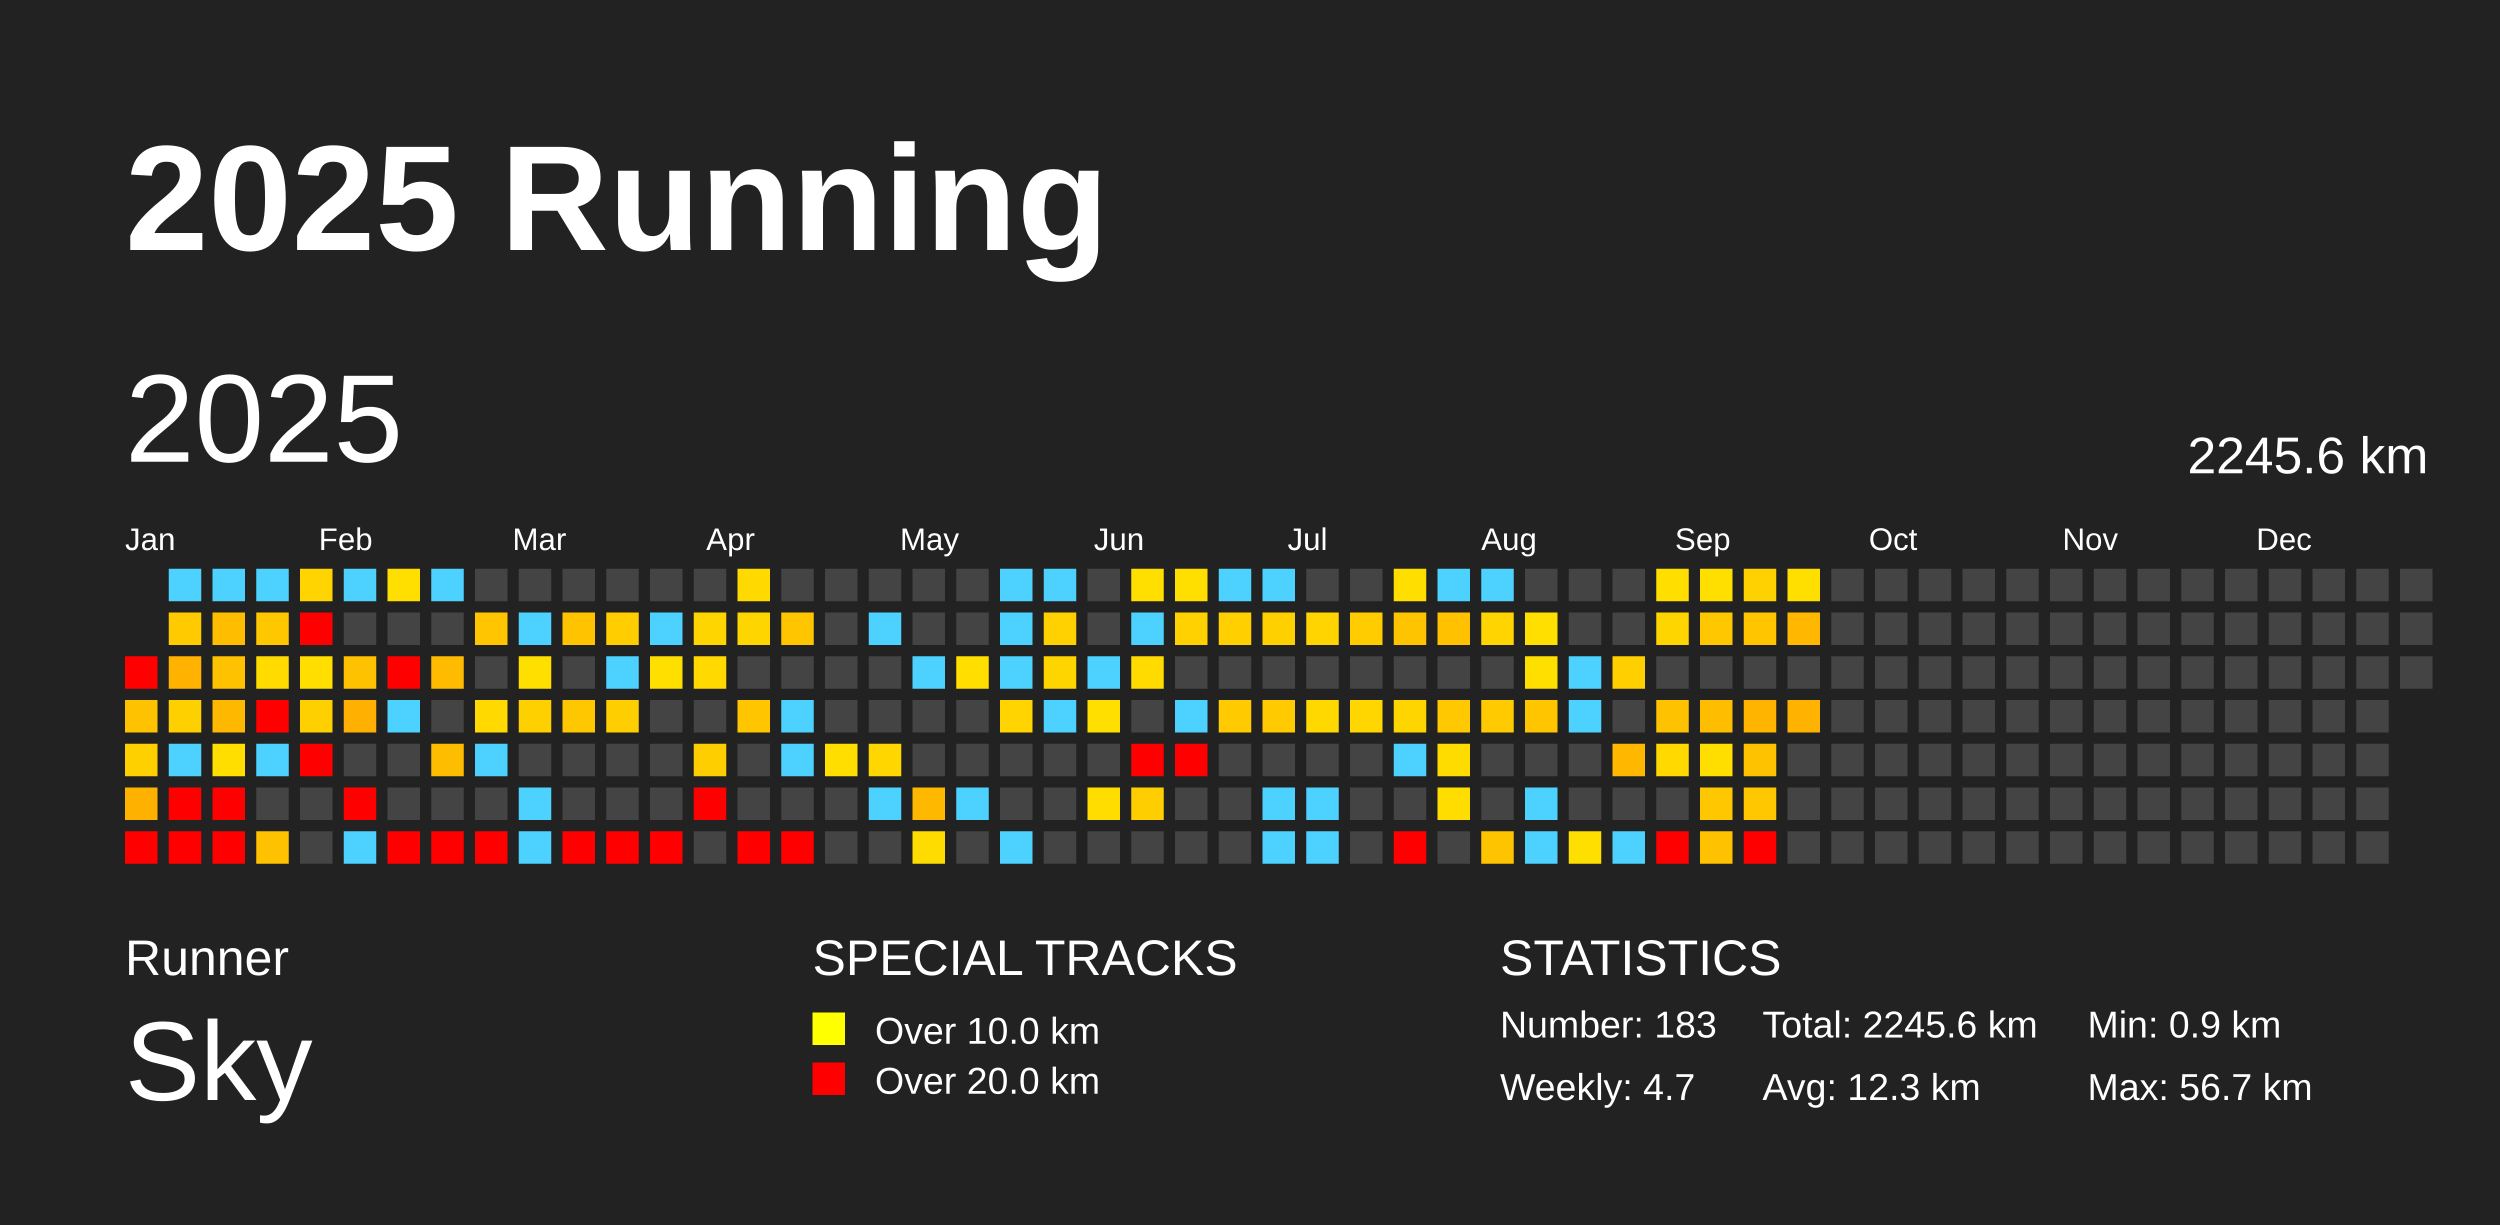
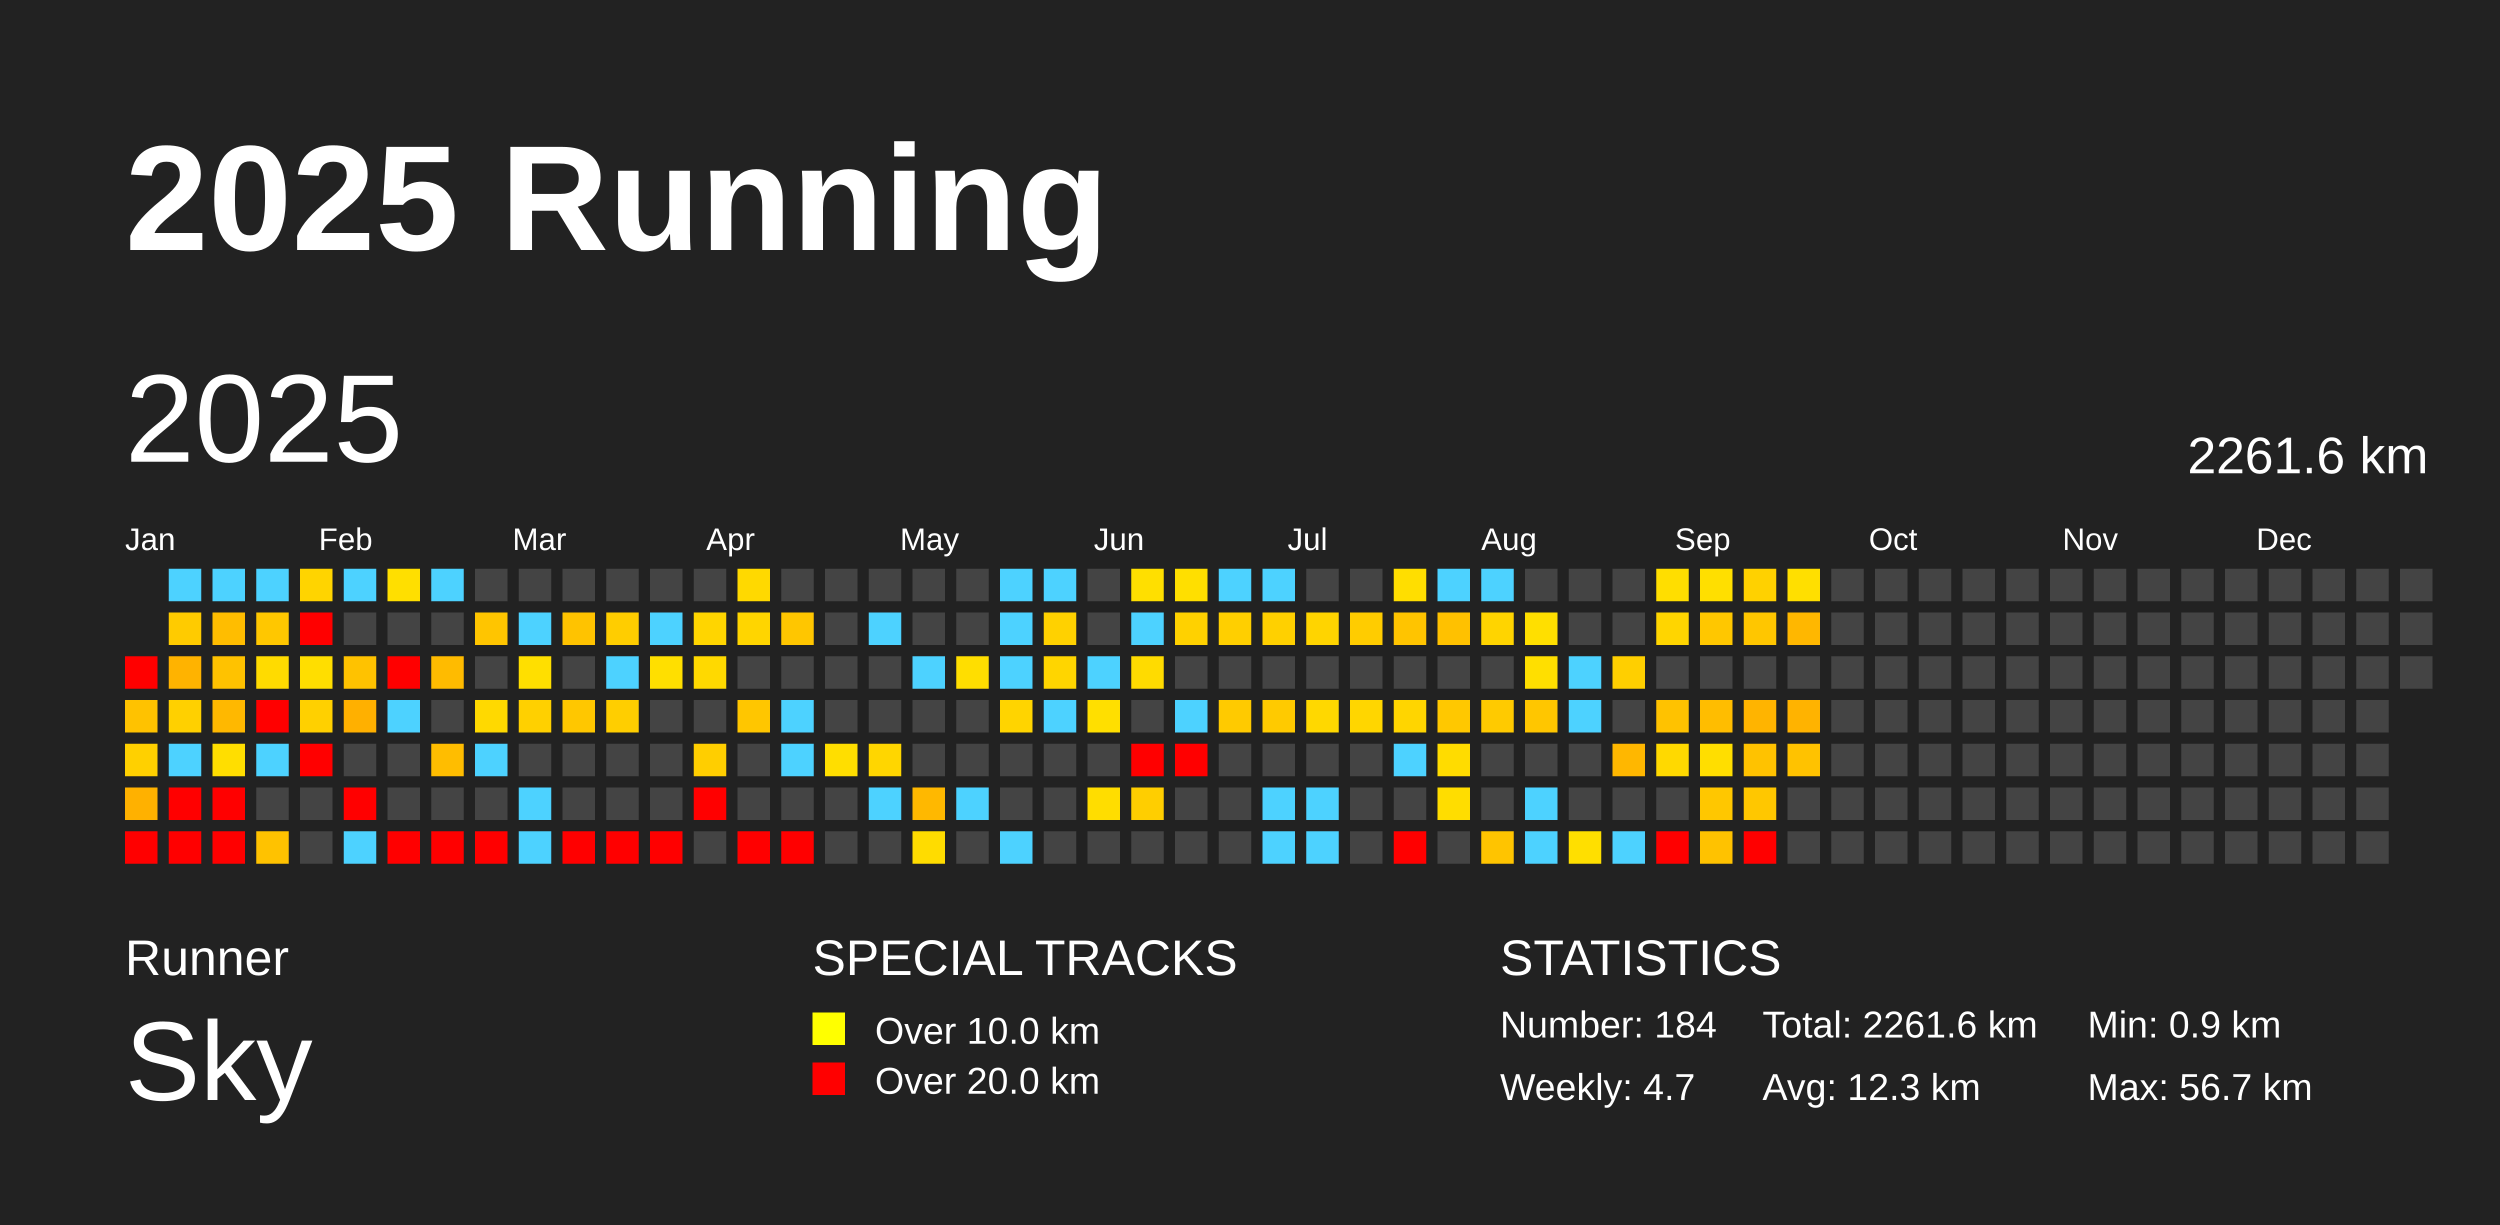
<svg xmlns="http://www.w3.org/2000/svg" baseProfile="full" height="98mm" version="1.1" viewBox="0,0,200,98" width="200mm">
  <defs />
  <rect fill="#222222" height="98" width="200" x="0" y="0" />
  <text fill="#FFFFFF" style="font-size:12px; font-family:Arial; font-weight:bold;" x="10" y="20">2025 Running</text>
  <text fill="#FFFFFF" style="font-size:4px; font-family:Arial" x="10" y="78">Runner</text>
  <text fill="#FFFFFF" style="font-size:9px; font-family:Arial" x="10" y="88">Sky</text>
  <text fill="#FFFFFF" style="font-size:4px; font-family:Arial" x="65" y="78">SPECIAL TRACKS</text>
  <rect fill="yellow" height="2.6" width="2.6" x="65" y="81" />
  <text fill="#FFFFFF" style="font-size:3px; font-family:Arial" x="70" y="83.5">Over 10.0 km</text>
  <rect fill="red" height="2.6" width="2.6" x="65" y="85" />
  <text fill="#FFFFFF" style="font-size:3px; font-family:Arial" x="70" y="87.5">Over 20.0 km</text>
  <text fill="#FFFFFF" style="font-size:4px; font-family:Arial" x="120" y="78">STATISTICS</text>
-   <text fill="#FFFFFF" style="font-size:3px; font-family:Arial" x="120" y="83">Number: 183</text>
+   <text fill="#FFFFFF" style="font-size:3px; font-family:Arial" x="120" y="83">Number: 184</text>
  <text fill="#FFFFFF" style="font-size:3px; font-family:Arial" x="120" y="88">Weekly: 4.7</text>
-   <text fill="#FFFFFF" style="font-size:3px; font-family:Arial" x="141" y="83">Total: 2245.6 km</text>
+   <text fill="#FFFFFF" style="font-size:3px; font-family:Arial" x="141" y="83">Total: 2261.6 km</text>
  <text fill="#FFFFFF" style="font-size:3px; font-family:Arial" x="141" y="88">Avg: 12.3 km</text>
  <text fill="#FFFFFF" style="font-size:3px; font-family:Arial" x="167" y="83">Min: 0.9 km</text>
  <text fill="#FFFFFF" style="font-size:3px; font-family:Arial" x="167" y="88">Max: 56.7 km</text>
  <text dominant-baseline="hanging" fill="#FFFFFF" style="font-size:10.0px; font-family:Arial;" x="10" y="30">2025</text>
-   <text dominant-baseline="hanging" fill="#FFFFFF" style="font-size:4.125px; font-family:Arial;" x="175" y="35">2245.6 km</text>
+   <text dominant-baseline="hanging" fill="#FFFFFF" style="font-size:4.125px; font-family:Arial;" x="175" y="35">2261.6 km</text>
  <text fill="#FFFFFF" style="font-size:2.5px; font-family:Arial" x="10.0" y="44">Jan</text>
  <text fill="#FFFFFF" style="font-size:2.5px; font-family:Arial" x="25.5" y="44">Feb</text>
  <text fill="#FFFFFF" style="font-size:2.5px; font-family:Arial" x="41.0" y="44">Mar</text>
  <text fill="#FFFFFF" style="font-size:2.5px; font-family:Arial" x="56.5" y="44">Apr</text>
  <text fill="#FFFFFF" style="font-size:2.5px; font-family:Arial" x="72.0" y="44">May</text>
  <text fill="#FFFFFF" style="font-size:2.5px; font-family:Arial" x="87.5" y="44">Jun</text>
  <text fill="#FFFFFF" style="font-size:2.5px; font-family:Arial" x="103.0" y="44">Jul</text>
  <text fill="#FFFFFF" style="font-size:2.5px; font-family:Arial" x="118.5" y="44">Aug</text>
  <text fill="#FFFFFF" style="font-size:2.5px; font-family:Arial" x="134.0" y="44">Sep</text>
  <text fill="#FFFFFF" style="font-size:2.5px; font-family:Arial" x="149.5" y="44">Oct</text>
  <text fill="#FFFFFF" style="font-size:2.5px; font-family:Arial" x="165.0" y="44">Nov</text>
  <text fill="#FFFFFF" style="font-size:2.5px; font-family:Arial" x="180.5" y="44">Dec</text>
  <rect fill="red" height="2.6" width="2.6" x="10.0" y="52.5" />
  <rect fill="#ffc200" height="2.6" width="2.6" x="10.0" y="56.0" />
  <rect fill="#ffd000" height="2.6" width="2.6" x="10.0" y="59.5" />
  <rect fill="#ffb100" height="2.6" width="2.6" x="10.0" y="63.0" />
  <rect fill="red" height="2.6" width="2.6" x="10.0" y="66.5" />
  <rect fill="#4dd2ff" height="2.6" width="2.6" x="13.5" y="45.5" />
  <rect fill="#ffcb00" height="2.6" width="2.6" x="13.5" y="49.0" />
  <rect fill="#ffb300" height="2.6" width="2.6" x="13.5" y="52.5" />
  <rect fill="#ffd000" height="2.6" width="2.6" x="13.5" y="56.0" />
  <rect fill="#4dd2ff" height="2.6" width="2.6" x="13.5" y="59.5" />
  <rect fill="red" height="2.6" width="2.6" x="13.5" y="63.0" />
  <rect fill="red" height="2.6" width="2.6" x="13.5" y="66.5" />
  <rect fill="#4dd2ff" height="2.6" width="2.6" x="17.0" y="45.5" />
  <rect fill="#ffbd00" height="2.6" width="2.6" x="17.0" y="49.0" />
  <rect fill="#ffc200" height="2.6" width="2.6" x="17.0" y="52.5" />
  <rect fill="#ffb800" height="2.6" width="2.6" x="17.0" y="56.0" />
  <rect fill="#ffde00" height="2.6" width="2.6" x="17.0" y="59.5" />
  <rect fill="red" height="2.6" width="2.6" x="17.0" y="63.0" />
  <rect fill="red" height="2.6" width="2.6" x="17.0" y="66.5" />
  <rect fill="#4dd2ff" height="2.6" width="2.6" x="20.5" y="45.5" />
  <rect fill="#ffc700" height="2.6" width="2.6" x="20.5" y="49.0" />
  <rect fill="#ffdb00" height="2.6" width="2.6" x="20.5" y="52.5" />
  <rect fill="red" height="2.6" width="2.6" x="20.5" y="56.0" />
  <rect fill="#4dd2ff" height="2.6" width="2.6" x="20.5" y="59.5" />
  <rect fill="#444444" height="2.6" width="2.6" x="20.5" y="63.0" />
  <rect fill="#ffc200" height="2.6" width="2.6" x="20.5" y="66.5" />
  <rect fill="#ffd400" height="2.6" width="2.6" x="24.0" y="45.5" />
  <rect fill="red" height="2.6" width="2.6" x="24.0" y="49.0" />
  <rect fill="#ffde00" height="2.6" width="2.6" x="24.0" y="52.5" />
  <rect fill="#ffd000" height="2.6" width="2.6" x="24.0" y="56.0" />
  <rect fill="red" height="2.6" width="2.6" x="24.0" y="59.5" />
  <rect fill="#444444" height="2.6" width="2.6" x="24.0" y="63.0" />
  <rect fill="#444444" height="2.6" width="2.6" x="24.0" y="66.5" />
  <rect fill="#4dd2ff" height="2.6" width="2.6" x="27.5" y="45.5" />
  <rect fill="#444444" height="2.6" width="2.6" x="27.5" y="49.0" />
  <rect fill="#ffc200" height="2.6" width="2.6" x="27.5" y="52.5" />
  <rect fill="#ffb000" height="2.6" width="2.6" x="27.5" y="56.0" />
  <rect fill="#444444" height="2.6" width="2.6" x="27.5" y="59.5" />
  <rect fill="red" height="2.6" width="2.6" x="27.5" y="63.0" />
  <rect fill="#4dd2ff" height="2.6" width="2.6" x="27.5" y="66.5" />
  <rect fill="#ffdf00" height="2.6" width="2.6" x="31.0" y="45.5" />
  <rect fill="#444444" height="2.6" width="2.6" x="31.0" y="49.0" />
  <rect fill="red" height="2.6" width="2.6" x="31.0" y="52.5" />
  <rect fill="#4dd2ff" height="2.6" width="2.6" x="31.0" y="56.0" />
  <rect fill="#444444" height="2.6" width="2.6" x="31.0" y="59.5" />
  <rect fill="#444444" height="2.6" width="2.6" x="31.0" y="63.0" />
  <rect fill="red" height="2.6" width="2.6" x="31.0" y="66.5" />
  <rect fill="#4dd2ff" height="2.6" width="2.6" x="34.5" y="45.5" />
  <rect fill="#444444" height="2.6" width="2.6" x="34.5" y="49.0" />
  <rect fill="#ffbb00" height="2.6" width="2.6" x="34.5" y="52.5" />
  <rect fill="#444444" height="2.6" width="2.6" x="34.5" y="56.0" />
  <rect fill="#ffbd00" height="2.6" width="2.6" x="34.5" y="59.5" />
  <rect fill="#444444" height="2.6" width="2.6" x="34.5" y="63.0" />
  <rect fill="red" height="2.6" width="2.6" x="34.5" y="66.5" />
  <rect fill="#444444" height="2.6" width="2.6" x="38.0" y="45.5" />
  <rect fill="#ffc500" height="2.6" width="2.6" x="38.0" y="49.0" />
  <rect fill="#444444" height="2.6" width="2.6" x="38.0" y="52.5" />
  <rect fill="#ffd900" height="2.6" width="2.6" x="38.0" y="56.0" />
  <rect fill="#4dd2ff" height="2.6" width="2.6" x="38.0" y="59.5" />
  <rect fill="#444444" height="2.6" width="2.6" x="38.0" y="63.0" />
  <rect fill="red" height="2.6" width="2.6" x="38.0" y="66.5" />
  <rect fill="#444444" height="2.6" width="2.6" x="41.5" y="45.5" />
  <rect fill="#4dd2ff" height="2.6" width="2.6" x="41.5" y="49.0" />
  <rect fill="#ffdf00" height="2.6" width="2.6" x="41.5" y="52.5" />
  <rect fill="#ffd000" height="2.6" width="2.6" x="41.5" y="56.0" />
  <rect fill="#444444" height="2.6" width="2.6" x="41.5" y="59.5" />
  <rect fill="#4dd2ff" height="2.6" width="2.6" x="41.5" y="63.0" />
  <rect fill="#4dd2ff" height="2.6" width="2.6" x="41.5" y="66.5" />
  <rect fill="#444444" height="2.6" width="2.6" x="45.0" y="45.5" />
  <rect fill="#ffc300" height="2.6" width="2.6" x="45.0" y="49.0" />
  <rect fill="#444444" height="2.6" width="2.6" x="45.0" y="52.5" />
  <rect fill="#ffc700" height="2.6" width="2.6" x="45.0" y="56.0" />
  <rect fill="#444444" height="2.6" width="2.6" x="45.0" y="59.5" />
  <rect fill="#444444" height="2.6" width="2.6" x="45.0" y="63.0" />
  <rect fill="red" height="2.6" width="2.6" x="45.0" y="66.5" />
  <rect fill="#444444" height="2.6" width="2.6" x="48.5" y="45.5" />
  <rect fill="#ffcd00" height="2.6" width="2.6" x="48.5" y="49.0" />
  <rect fill="#4dd2ff" height="2.6" width="2.6" x="48.5" y="52.5" />
  <rect fill="#ffce00" height="2.6" width="2.6" x="48.5" y="56.0" />
  <rect fill="#444444" height="2.6" width="2.6" x="48.5" y="59.5" />
  <rect fill="#444444" height="2.6" width="2.6" x="48.5" y="63.0" />
  <rect fill="red" height="2.6" width="2.6" x="48.5" y="66.5" />
  <rect fill="#444444" height="2.6" width="2.6" x="52.0" y="45.5" />
  <rect fill="#4dd2ff" height="2.6" width="2.6" x="52.0" y="49.0" />
  <rect fill="#ffdf00" height="2.6" width="2.6" x="52.0" y="52.5" />
  <rect fill="#444444" height="2.6" width="2.6" x="52.0" y="56.0" />
  <rect fill="#444444" height="2.6" width="2.6" x="52.0" y="59.5" />
  <rect fill="#444444" height="2.6" width="2.6" x="52.0" y="63.0" />
  <rect fill="red" height="2.6" width="2.6" x="52.0" y="66.5" />
  <rect fill="#444444" height="2.6" width="2.6" x="55.5" y="45.5" />
  <rect fill="#ffd500" height="2.6" width="2.6" x="55.5" y="49.0" />
  <rect fill="#ffd900" height="2.6" width="2.6" x="55.5" y="52.5" />
  <rect fill="#444444" height="2.6" width="2.6" x="55.5" y="56.0" />
  <rect fill="#ffce00" height="2.6" width="2.6" x="55.5" y="59.5" />
  <rect fill="red" height="2.6" width="2.6" x="55.5" y="63.0" />
  <rect fill="#444444" height="2.6" width="2.6" x="55.5" y="66.5" />
  <rect fill="#ffd900" height="2.6" width="2.6" x="59.0" y="45.5" />
  <rect fill="#ffd500" height="2.6" width="2.6" x="59.0" y="49.0" />
  <rect fill="#444444" height="2.6" width="2.6" x="59.0" y="52.5" />
  <rect fill="#ffc600" height="2.6" width="2.6" x="59.0" y="56.0" />
  <rect fill="#444444" height="2.6" width="2.6" x="59.0" y="59.5" />
  <rect fill="#444444" height="2.6" width="2.6" x="59.0" y="63.0" />
  <rect fill="red" height="2.6" width="2.6" x="59.0" y="66.5" />
  <rect fill="#444444" height="2.6" width="2.6" x="62.5" y="45.5" />
  <rect fill="#ffc600" height="2.6" width="2.6" x="62.5" y="49.0" />
  <rect fill="#444444" height="2.6" width="2.6" x="62.5" y="52.5" />
  <rect fill="#4dd2ff" height="2.6" width="2.6" x="62.5" y="56.0" />
  <rect fill="#4dd2ff" height="2.6" width="2.6" x="62.5" y="59.5" />
  <rect fill="#444444" height="2.6" width="2.6" x="62.5" y="63.0" />
  <rect fill="red" height="2.6" width="2.6" x="62.5" y="66.5" />
  <rect fill="#444444" height="2.6" width="2.6" x="66.0" y="45.5" />
  <rect fill="#444444" height="2.6" width="2.6" x="66.0" y="49.0" />
  <rect fill="#444444" height="2.6" width="2.6" x="66.0" y="52.5" />
  <rect fill="#444444" height="2.6" width="2.6" x="66.0" y="56.0" />
  <rect fill="#ffde00" height="2.6" width="2.6" x="66.0" y="59.5" />
  <rect fill="#444444" height="2.6" width="2.6" x="66.0" y="63.0" />
  <rect fill="#444444" height="2.6" width="2.6" x="66.0" y="66.5" />
  <rect fill="#444444" height="2.6" width="2.6" x="69.5" y="45.5" />
  <rect fill="#4dd2ff" height="2.6" width="2.6" x="69.5" y="49.0" />
  <rect fill="#444444" height="2.6" width="2.6" x="69.5" y="52.5" />
  <rect fill="#444444" height="2.6" width="2.6" x="69.5" y="56.0" />
  <rect fill="#ffd600" height="2.6" width="2.6" x="69.5" y="59.5" />
  <rect fill="#4dd2ff" height="2.6" width="2.6" x="69.5" y="63.0" />
  <rect fill="#444444" height="2.6" width="2.6" x="69.5" y="66.5" />
  <rect fill="#444444" height="2.6" width="2.6" x="73.0" y="45.5" />
  <rect fill="#444444" height="2.6" width="2.6" x="73.0" y="49.0" />
  <rect fill="#4dd2ff" height="2.6" width="2.6" x="73.0" y="52.5" />
  <rect fill="#444444" height="2.6" width="2.6" x="73.0" y="56.0" />
  <rect fill="#444444" height="2.6" width="2.6" x="73.0" y="59.5" />
  <rect fill="#ffb800" height="2.6" width="2.6" x="73.0" y="63.0" />
  <rect fill="#ffdc00" height="2.6" width="2.6" x="73.0" y="66.5" />
  <rect fill="#444444" height="2.6" width="2.6" x="76.5" y="45.5" />
  <rect fill="#444444" height="2.6" width="2.6" x="76.5" y="49.0" />
  <rect fill="#ffde00" height="2.6" width="2.6" x="76.5" y="52.5" />
  <rect fill="#444444" height="2.6" width="2.6" x="76.5" y="56.0" />
  <rect fill="#444444" height="2.6" width="2.6" x="76.5" y="59.5" />
  <rect fill="#4dd2ff" height="2.6" width="2.6" x="76.5" y="63.0" />
  <rect fill="#444444" height="2.6" width="2.6" x="76.5" y="66.5" />
  <rect fill="#4dd2ff" height="2.6" width="2.6" x="80.0" y="45.5" />
  <rect fill="#4dd2ff" height="2.6" width="2.6" x="80.0" y="49.0" />
  <rect fill="#4dd2ff" height="2.6" width="2.6" x="80.0" y="52.5" />
  <rect fill="#ffd400" height="2.6" width="2.6" x="80.0" y="56.0" />
  <rect fill="#444444" height="2.6" width="2.6" x="80.0" y="59.5" />
  <rect fill="#444444" height="2.6" width="2.6" x="80.0" y="63.0" />
  <rect fill="#4dd2ff" height="2.6" width="2.6" x="80.0" y="66.5" />
  <rect fill="#4dd2ff" height="2.6" width="2.6" x="83.5" y="45.5" />
  <rect fill="#ffd100" height="2.6" width="2.6" x="83.5" y="49.0" />
  <rect fill="#ffd500" height="2.6" width="2.6" x="83.5" y="52.5" />
  <rect fill="#4dd2ff" height="2.6" width="2.6" x="83.5" y="56.0" />
  <rect fill="#444444" height="2.6" width="2.6" x="83.5" y="59.5" />
  <rect fill="#444444" height="2.6" width="2.6" x="83.5" y="63.0" />
  <rect fill="#444444" height="2.6" width="2.6" x="83.5" y="66.5" />
  <rect fill="#444444" height="2.6" width="2.6" x="87.0" y="45.5" />
  <rect fill="#444444" height="2.6" width="2.6" x="87.0" y="49.0" />
  <rect fill="#4dd2ff" height="2.6" width="2.6" x="87.0" y="52.5" />
  <rect fill="#ffdf00" height="2.6" width="2.6" x="87.0" y="56.0" />
  <rect fill="#444444" height="2.6" width="2.6" x="87.0" y="59.5" />
  <rect fill="#ffdd00" height="2.6" width="2.6" x="87.0" y="63.0" />
  <rect fill="#444444" height="2.6" width="2.6" x="87.0" y="66.5" />
  <rect fill="#ffdf00" height="2.6" width="2.6" x="90.5" y="45.5" />
  <rect fill="#4dd2ff" height="2.6" width="2.6" x="90.5" y="49.0" />
  <rect fill="#ffdb00" height="2.6" width="2.6" x="90.5" y="52.5" />
  <rect fill="#444444" height="2.6" width="2.6" x="90.5" y="56.0" />
  <rect fill="red" height="2.6" width="2.6" x="90.5" y="59.5" />
  <rect fill="#ffce00" height="2.6" width="2.6" x="90.5" y="63.0" />
  <rect fill="#444444" height="2.6" width="2.6" x="90.5" y="66.5" />
  <rect fill="#ffdf00" height="2.6" width="2.6" x="94.0" y="45.5" />
  <rect fill="#ffd100" height="2.6" width="2.6" x="94.0" y="49.0" />
  <rect fill="#444444" height="2.6" width="2.6" x="94.0" y="52.5" />
  <rect fill="#4dd2ff" height="2.6" width="2.6" x="94.0" y="56.0" />
  <rect fill="red" height="2.6" width="2.6" x="94.0" y="59.5" />
  <rect fill="#444444" height="2.6" width="2.6" x="94.0" y="63.0" />
  <rect fill="#444444" height="2.6" width="2.6" x="94.0" y="66.5" />
  <rect fill="#4dd2ff" height="2.6" width="2.6" x="97.5" y="45.5" />
  <rect fill="#ffcf00" height="2.6" width="2.6" x="97.5" y="49.0" />
  <rect fill="#444444" height="2.6" width="2.6" x="97.5" y="52.5" />
  <rect fill="#ffca00" height="2.6" width="2.6" x="97.5" y="56.0" />
  <rect fill="#444444" height="2.6" width="2.6" x="97.5" y="59.5" />
  <rect fill="#444444" height="2.6" width="2.6" x="97.5" y="63.0" />
  <rect fill="#444444" height="2.6" width="2.6" x="97.5" y="66.5" />
  <rect fill="#4dd2ff" height="2.6" width="2.6" x="101.0" y="45.5" />
  <rect fill="#ffd000" height="2.6" width="2.6" x="101.0" y="49.0" />
  <rect fill="#444444" height="2.6" width="2.6" x="101.0" y="52.5" />
  <rect fill="#ffca00" height="2.6" width="2.6" x="101.0" y="56.0" />
  <rect fill="#444444" height="2.6" width="2.6" x="101.0" y="59.5" />
  <rect fill="#4dd2ff" height="2.6" width="2.6" x="101.0" y="63.0" />
  <rect fill="#4dd2ff" height="2.6" width="2.6" x="101.0" y="66.5" />
  <rect fill="#444444" height="2.6" width="2.6" x="104.5" y="45.5" />
  <rect fill="#ffd400" height="2.6" width="2.6" x="104.5" y="49.0" />
  <rect fill="#444444" height="2.6" width="2.6" x="104.5" y="52.5" />
  <rect fill="#ffd800" height="2.6" width="2.6" x="104.5" y="56.0" />
  <rect fill="#444444" height="2.6" width="2.6" x="104.5" y="59.5" />
  <rect fill="#4dd2ff" height="2.6" width="2.6" x="104.5" y="63.0" />
  <rect fill="#4dd2ff" height="2.6" width="2.6" x="104.5" y="66.5" />
  <rect fill="#444444" height="2.6" width="2.6" x="108.0" y="45.5" />
  <rect fill="#ffcc00" height="2.6" width="2.6" x="108.0" y="49.0" />
  <rect fill="#444444" height="2.6" width="2.6" x="108.0" y="52.5" />
  <rect fill="#ffd600" height="2.6" width="2.6" x="108.0" y="56.0" />
  <rect fill="#444444" height="2.6" width="2.6" x="108.0" y="59.5" />
  <rect fill="#444444" height="2.6" width="2.6" x="108.0" y="63.0" />
  <rect fill="#444444" height="2.6" width="2.6" x="108.0" y="66.5" />
  <rect fill="#ffde00" height="2.6" width="2.6" x="111.5" y="45.5" />
  <rect fill="#ffc400" height="2.6" width="2.6" x="111.5" y="49.0" />
  <rect fill="#444444" height="2.6" width="2.6" x="111.5" y="52.5" />
  <rect fill="#ffd500" height="2.6" width="2.6" x="111.5" y="56.0" />
  <rect fill="#4dd2ff" height="2.6" width="2.6" x="111.5" y="59.5" />
  <rect fill="#444444" height="2.6" width="2.6" x="111.5" y="63.0" />
  <rect fill="red" height="2.6" width="2.6" x="111.5" y="66.5" />
  <rect fill="#4dd2ff" height="2.6" width="2.6" x="115.0" y="45.5" />
  <rect fill="#ffc100" height="2.6" width="2.6" x="115.0" y="49.0" />
  <rect fill="#444444" height="2.6" width="2.6" x="115.0" y="52.5" />
  <rect fill="#ffc800" height="2.6" width="2.6" x="115.0" y="56.0" />
  <rect fill="#ffdc00" height="2.6" width="2.6" x="115.0" y="59.5" />
  <rect fill="#ffdd00" height="2.6" width="2.6" x="115.0" y="63.0" />
  <rect fill="#444444" height="2.6" width="2.6" x="115.0" y="66.5" />
  <rect fill="#4dd2ff" height="2.6" width="2.6" x="118.5" y="45.5" />
  <rect fill="#ffd400" height="2.6" width="2.6" x="118.5" y="49.0" />
  <rect fill="#444444" height="2.6" width="2.6" x="118.5" y="52.5" />
  <rect fill="#ffca00" height="2.6" width="2.6" x="118.5" y="56.0" />
  <rect fill="#444444" height="2.6" width="2.6" x="118.5" y="59.5" />
  <rect fill="#444444" height="2.6" width="2.6" x="118.5" y="63.0" />
  <rect fill="#ffc400" height="2.6" width="2.6" x="118.5" y="66.5" />
  <rect fill="#444444" height="2.6" width="2.6" x="122.0" y="45.5" />
  <rect fill="#ffdf00" height="2.6" width="2.6" x="122.0" y="49.0" />
  <rect fill="#ffdf00" height="2.6" width="2.6" x="122.0" y="52.5" />
  <rect fill="#ffc600" height="2.6" width="2.6" x="122.0" y="56.0" />
  <rect fill="#444444" height="2.6" width="2.6" x="122.0" y="59.5" />
  <rect fill="#4dd2ff" height="2.6" width="2.6" x="122.0" y="63.0" />
  <rect fill="#4dd2ff" height="2.6" width="2.6" x="122.0" y="66.5" />
  <rect fill="#444444" height="2.6" width="2.6" x="125.5" y="45.5" />
  <rect fill="#444444" height="2.6" width="2.6" x="125.5" y="49.0" />
  <rect fill="#4dd2ff" height="2.6" width="2.6" x="125.5" y="52.5" />
  <rect fill="#4dd2ff" height="2.6" width="2.6" x="125.5" y="56.0" />
  <rect fill="#444444" height="2.6" width="2.6" x="125.5" y="59.5" />
  <rect fill="#444444" height="2.6" width="2.6" x="125.5" y="63.0" />
  <rect fill="#ffdf00" height="2.6" width="2.6" x="125.5" y="66.5" />
  <rect fill="#444444" height="2.6" width="2.6" x="129.0" y="45.5" />
  <rect fill="#444444" height="2.6" width="2.6" x="129.0" y="49.0" />
  <rect fill="#ffcf00" height="2.6" width="2.6" x="129.0" y="52.5" />
  <rect fill="#444444" height="2.6" width="2.6" x="129.0" y="56.0" />
  <rect fill="#ffb700" height="2.6" width="2.6" x="129.0" y="59.5" />
  <rect fill="#444444" height="2.6" width="2.6" x="129.0" y="63.0" />
  <rect fill="#4dd2ff" height="2.6" width="2.6" x="129.0" y="66.5" />
  <rect fill="#ffde00" height="2.6" width="2.6" x="132.5" y="45.5" />
  <rect fill="#ffd500" height="2.6" width="2.6" x="132.5" y="49.0" />
  <rect fill="#444444" height="2.6" width="2.6" x="132.5" y="52.5" />
  <rect fill="#ffc200" height="2.6" width="2.6" x="132.5" y="56.0" />
  <rect fill="#ffd900" height="2.6" width="2.6" x="132.5" y="59.5" />
  <rect fill="#444444" height="2.6" width="2.6" x="132.5" y="63.0" />
  <rect fill="red" height="2.6" width="2.6" x="132.5" y="66.5" />
  <rect fill="#ffdf00" height="2.6" width="2.6" x="136.0" y="45.5" />
  <rect fill="#ffc700" height="2.6" width="2.6" x="136.0" y="49.0" />
  <rect fill="#444444" height="2.6" width="2.6" x="136.0" y="52.5" />
  <rect fill="#ffbd00" height="2.6" width="2.6" x="136.0" y="56.0" />
  <rect fill="#ffde00" height="2.6" width="2.6" x="136.0" y="59.5" />
  <rect fill="#ffc700" height="2.6" width="2.6" x="136.0" y="63.0" />
  <rect fill="#ffc200" height="2.6" width="2.6" x="136.0" y="66.5" />
  <rect fill="#ffd100" height="2.6" width="2.6" x="139.5" y="45.5" />
  <rect fill="#ffc600" height="2.6" width="2.6" x="139.5" y="49.0" />
  <rect fill="#444444" height="2.6" width="2.6" x="139.5" y="52.5" />
  <rect fill="#ffb400" height="2.6" width="2.6" x="139.5" y="56.0" />
  <rect fill="#ffc200" height="2.6" width="2.6" x="139.5" y="59.5" />
  <rect fill="#ffc700" height="2.6" width="2.6" x="139.5" y="63.0" />
  <rect fill="red" height="2.6" width="2.6" x="139.5" y="66.5" />
  <rect fill="#ffdf00" height="2.6" width="2.6" x="143.0" y="45.5" />
  <rect fill="#ffb700" height="2.6" width="2.6" x="143.0" y="49.0" />
  <rect fill="#444444" height="2.6" width="2.6" x="143.0" y="52.5" />
  <rect fill="#ffb300" height="2.6" width="2.6" x="143.0" y="56.0" />
-   <rect fill="#444444" height="2.6" width="2.6" x="143.0" y="59.5" />
+   <rect fill="#ffc200" height="2.6" width="2.6" x="143.0" y="59.5" />
  <rect fill="#444444" height="2.6" width="2.6" x="143.0" y="63.0" />
  <rect fill="#444444" height="2.6" width="2.6" x="143.0" y="66.5" />
  <rect fill="#444444" height="2.6" width="2.6" x="146.5" y="45.5" />
  <rect fill="#444444" height="2.6" width="2.6" x="146.5" y="49.0" />
  <rect fill="#444444" height="2.6" width="2.6" x="146.5" y="52.5" />
  <rect fill="#444444" height="2.6" width="2.6" x="146.5" y="56.0" />
  <rect fill="#444444" height="2.6" width="2.6" x="146.5" y="59.5" />
  <rect fill="#444444" height="2.6" width="2.6" x="146.5" y="63.0" />
  <rect fill="#444444" height="2.6" width="2.6" x="146.5" y="66.5" />
  <rect fill="#444444" height="2.6" width="2.6" x="150.0" y="45.5" />
  <rect fill="#444444" height="2.6" width="2.6" x="150.0" y="49.0" />
  <rect fill="#444444" height="2.6" width="2.6" x="150.0" y="52.5" />
  <rect fill="#444444" height="2.6" width="2.6" x="150.0" y="56.0" />
  <rect fill="#444444" height="2.6" width="2.6" x="150.0" y="59.5" />
  <rect fill="#444444" height="2.6" width="2.6" x="150.0" y="63.0" />
  <rect fill="#444444" height="2.6" width="2.6" x="150.0" y="66.5" />
  <rect fill="#444444" height="2.6" width="2.6" x="153.5" y="45.5" />
  <rect fill="#444444" height="2.6" width="2.6" x="153.5" y="49.0" />
  <rect fill="#444444" height="2.6" width="2.6" x="153.5" y="52.5" />
  <rect fill="#444444" height="2.6" width="2.6" x="153.5" y="56.0" />
  <rect fill="#444444" height="2.6" width="2.6" x="153.5" y="59.5" />
  <rect fill="#444444" height="2.6" width="2.6" x="153.5" y="63.0" />
  <rect fill="#444444" height="2.6" width="2.6" x="153.5" y="66.5" />
  <rect fill="#444444" height="2.6" width="2.6" x="157.0" y="45.5" />
  <rect fill="#444444" height="2.6" width="2.6" x="157.0" y="49.0" />
  <rect fill="#444444" height="2.6" width="2.6" x="157.0" y="52.5" />
  <rect fill="#444444" height="2.6" width="2.6" x="157.0" y="56.0" />
  <rect fill="#444444" height="2.6" width="2.6" x="157.0" y="59.5" />
  <rect fill="#444444" height="2.6" width="2.6" x="157.0" y="63.0" />
  <rect fill="#444444" height="2.6" width="2.6" x="157.0" y="66.5" />
  <rect fill="#444444" height="2.6" width="2.6" x="160.5" y="45.5" />
  <rect fill="#444444" height="2.6" width="2.6" x="160.5" y="49.0" />
  <rect fill="#444444" height="2.6" width="2.6" x="160.5" y="52.5" />
  <rect fill="#444444" height="2.6" width="2.6" x="160.5" y="56.0" />
  <rect fill="#444444" height="2.6" width="2.6" x="160.5" y="59.5" />
  <rect fill="#444444" height="2.6" width="2.6" x="160.5" y="63.0" />
  <rect fill="#444444" height="2.6" width="2.6" x="160.5" y="66.5" />
  <rect fill="#444444" height="2.6" width="2.6" x="164.0" y="45.5" />
  <rect fill="#444444" height="2.6" width="2.6" x="164.0" y="49.0" />
  <rect fill="#444444" height="2.6" width="2.6" x="164.0" y="52.5" />
  <rect fill="#444444" height="2.6" width="2.6" x="164.0" y="56.0" />
  <rect fill="#444444" height="2.6" width="2.6" x="164.0" y="59.5" />
  <rect fill="#444444" height="2.6" width="2.6" x="164.0" y="63.0" />
  <rect fill="#444444" height="2.6" width="2.6" x="164.0" y="66.5" />
  <rect fill="#444444" height="2.6" width="2.6" x="167.5" y="45.5" />
  <rect fill="#444444" height="2.6" width="2.6" x="167.5" y="49.0" />
  <rect fill="#444444" height="2.6" width="2.6" x="167.5" y="52.5" />
  <rect fill="#444444" height="2.6" width="2.6" x="167.5" y="56.0" />
  <rect fill="#444444" height="2.6" width="2.6" x="167.5" y="59.5" />
  <rect fill="#444444" height="2.6" width="2.6" x="167.5" y="63.0" />
  <rect fill="#444444" height="2.6" width="2.6" x="167.5" y="66.5" />
  <rect fill="#444444" height="2.6" width="2.6" x="171.0" y="45.5" />
  <rect fill="#444444" height="2.6" width="2.6" x="171.0" y="49.0" />
  <rect fill="#444444" height="2.6" width="2.6" x="171.0" y="52.5" />
  <rect fill="#444444" height="2.6" width="2.6" x="171.0" y="56.0" />
  <rect fill="#444444" height="2.6" width="2.6" x="171.0" y="59.5" />
  <rect fill="#444444" height="2.6" width="2.6" x="171.0" y="63.0" />
  <rect fill="#444444" height="2.6" width="2.6" x="171.0" y="66.5" />
  <rect fill="#444444" height="2.6" width="2.6" x="174.5" y="45.5" />
  <rect fill="#444444" height="2.6" width="2.6" x="174.5" y="49.0" />
  <rect fill="#444444" height="2.6" width="2.6" x="174.5" y="52.5" />
  <rect fill="#444444" height="2.6" width="2.6" x="174.5" y="56.0" />
  <rect fill="#444444" height="2.6" width="2.6" x="174.5" y="59.5" />
  <rect fill="#444444" height="2.6" width="2.6" x="174.5" y="63.0" />
  <rect fill="#444444" height="2.6" width="2.6" x="174.5" y="66.5" />
  <rect fill="#444444" height="2.6" width="2.6" x="178.0" y="45.5" />
  <rect fill="#444444" height="2.6" width="2.6" x="178.0" y="49.0" />
  <rect fill="#444444" height="2.6" width="2.6" x="178.0" y="52.5" />
  <rect fill="#444444" height="2.6" width="2.6" x="178.0" y="56.0" />
  <rect fill="#444444" height="2.6" width="2.6" x="178.0" y="59.5" />
  <rect fill="#444444" height="2.6" width="2.6" x="178.0" y="63.0" />
  <rect fill="#444444" height="2.6" width="2.6" x="178.0" y="66.5" />
  <rect fill="#444444" height="2.6" width="2.6" x="181.5" y="45.5" />
  <rect fill="#444444" height="2.6" width="2.6" x="181.5" y="49.0" />
  <rect fill="#444444" height="2.6" width="2.6" x="181.5" y="52.5" />
  <rect fill="#444444" height="2.6" width="2.6" x="181.5" y="56.0" />
  <rect fill="#444444" height="2.6" width="2.6" x="181.5" y="59.5" />
  <rect fill="#444444" height="2.6" width="2.6" x="181.5" y="63.0" />
  <rect fill="#444444" height="2.6" width="2.6" x="181.5" y="66.5" />
  <rect fill="#444444" height="2.6" width="2.6" x="185.0" y="45.5" />
  <rect fill="#444444" height="2.6" width="2.6" x="185.0" y="49.0" />
  <rect fill="#444444" height="2.6" width="2.6" x="185.0" y="52.5" />
  <rect fill="#444444" height="2.6" width="2.6" x="185.0" y="56.0" />
  <rect fill="#444444" height="2.6" width="2.6" x="185.0" y="59.5" />
  <rect fill="#444444" height="2.6" width="2.6" x="185.0" y="63.0" />
  <rect fill="#444444" height="2.6" width="2.6" x="185.0" y="66.5" />
  <rect fill="#444444" height="2.6" width="2.6" x="188.5" y="45.5" />
  <rect fill="#444444" height="2.6" width="2.6" x="188.5" y="49.0" />
  <rect fill="#444444" height="2.6" width="2.6" x="188.5" y="52.5" />
  <rect fill="#444444" height="2.6" width="2.6" x="188.5" y="56.0" />
  <rect fill="#444444" height="2.6" width="2.6" x="188.5" y="59.5" />
  <rect fill="#444444" height="2.6" width="2.6" x="188.5" y="63.0" />
  <rect fill="#444444" height="2.6" width="2.6" x="188.5" y="66.5" />
  <rect fill="#444444" height="2.6" width="2.6" x="192.0" y="45.5" />
  <rect fill="#444444" height="2.6" width="2.6" x="192.0" y="49.0" />
  <rect fill="#444444" height="2.6" width="2.6" x="192.0" y="52.5" />
</svg>
